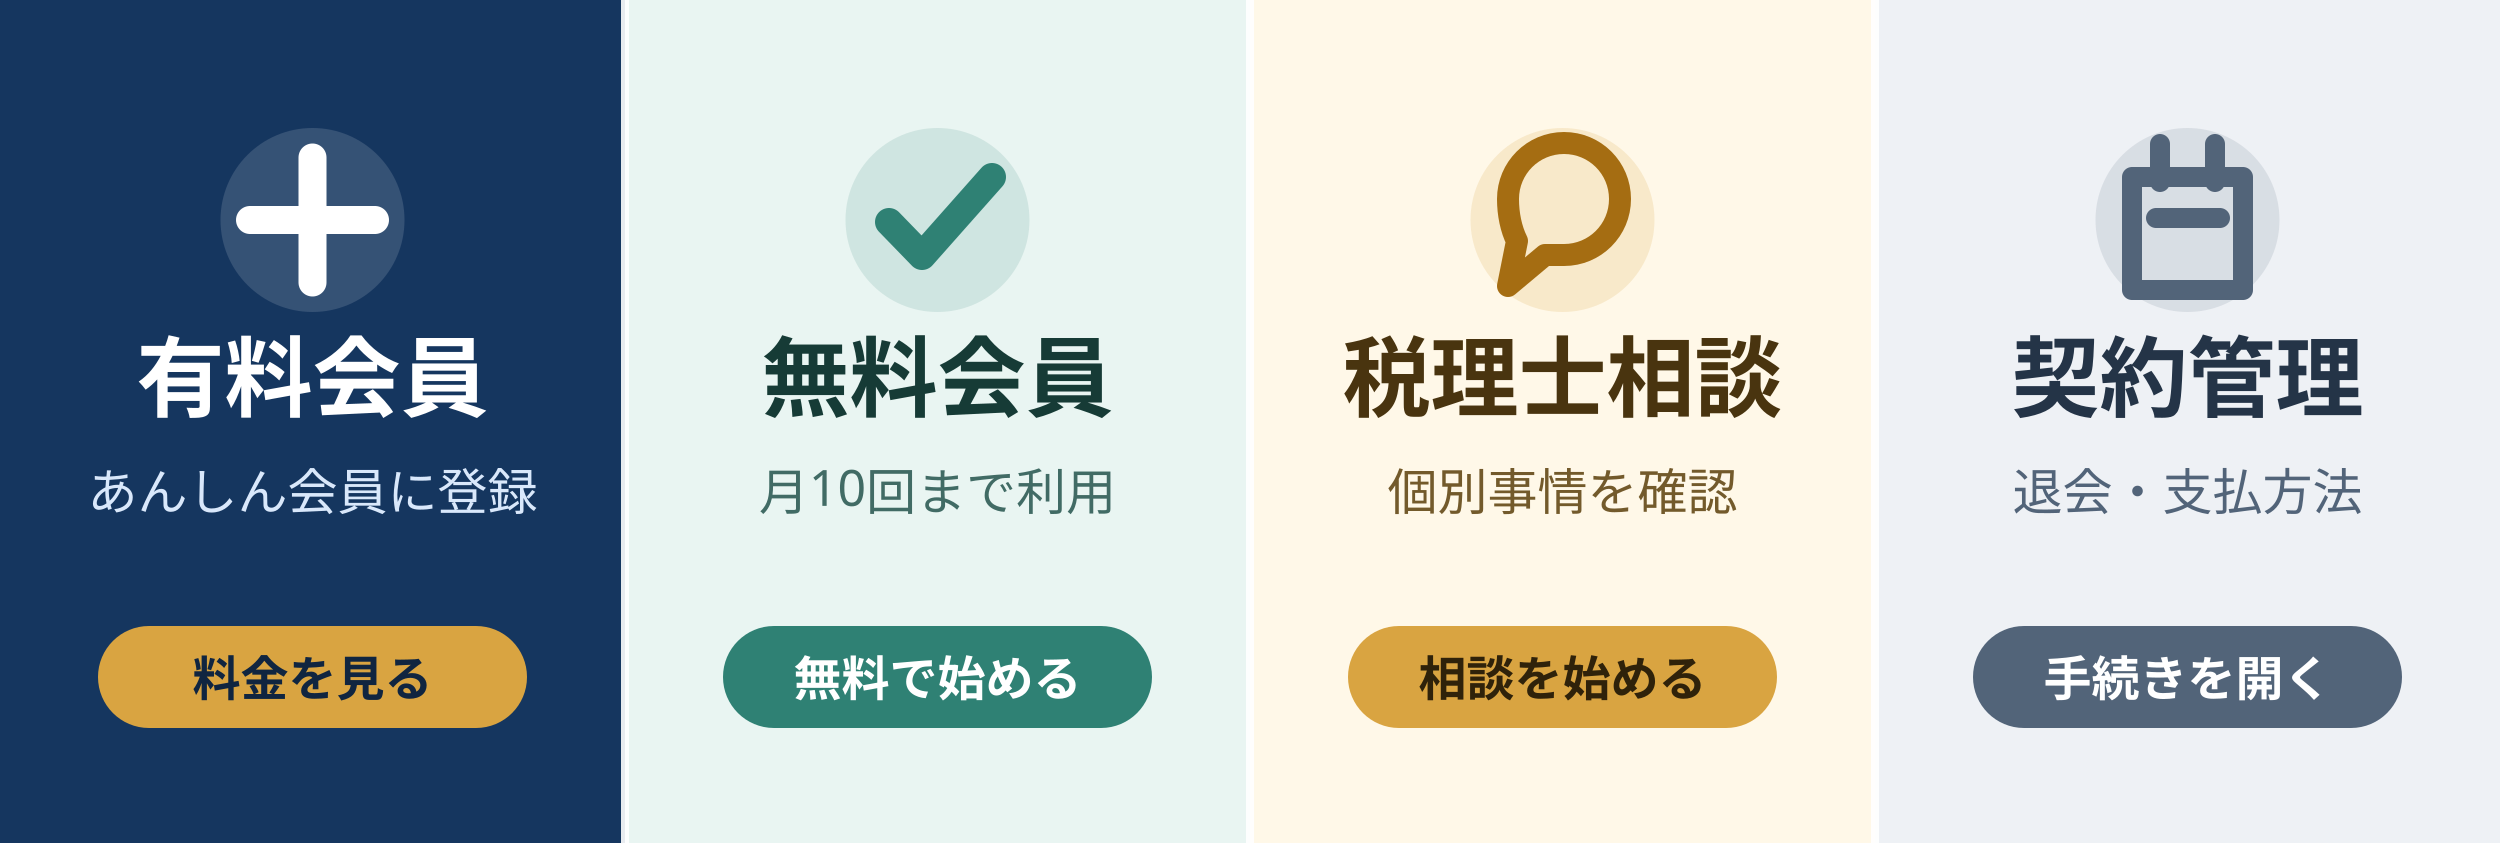
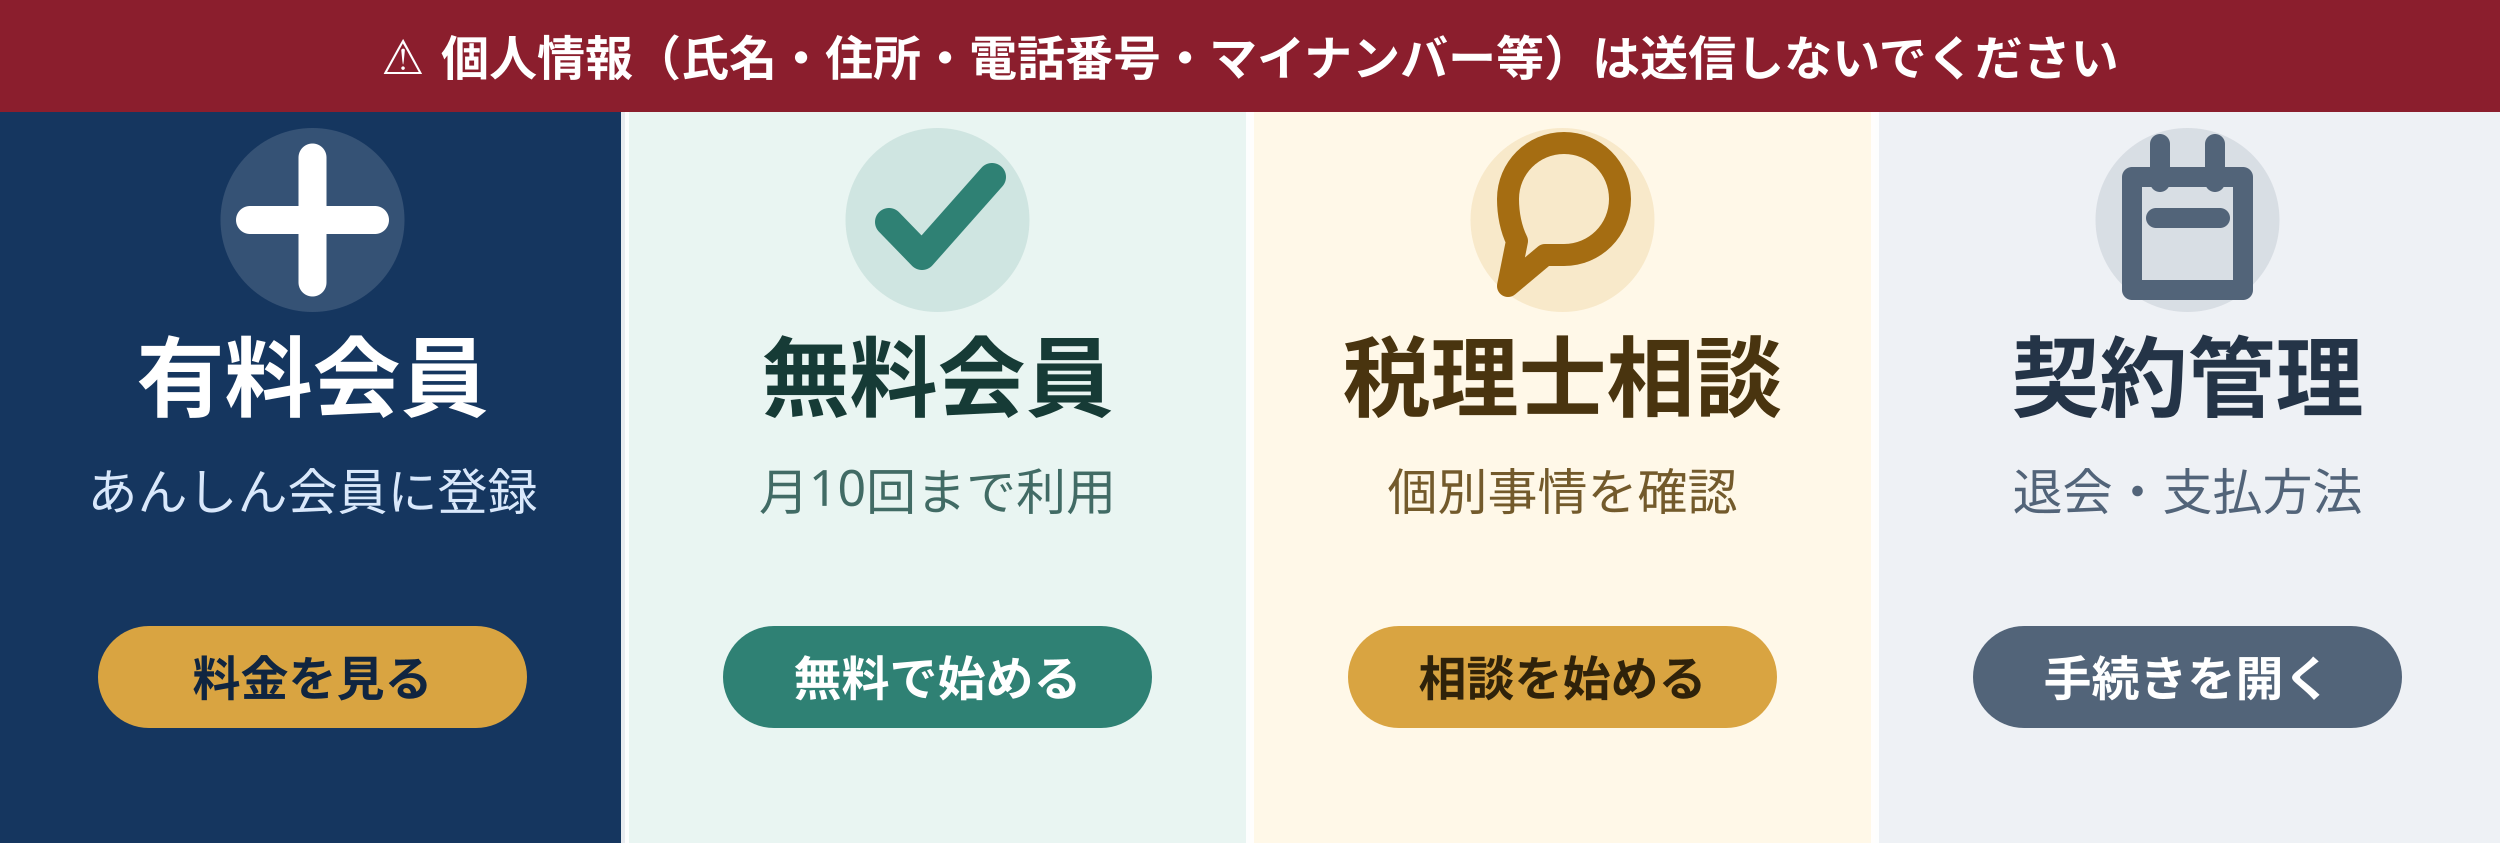
<svg xmlns="http://www.w3.org/2000/svg" width="2500" height="843" viewBox="0 0 2500 843">
  <rect width="2500" height="843" fill="#f5f7fa" />
  <g font-family="'Yu Gothic', 'Meiryo', sans-serif" text-anchor="middle">
    <rect x="0" y="0" width="625" height="843" fill="#15365f" />
    <circle cx="312.5" cy="220" r="92" fill="#ffffff" opacity="0.14" />
    <path d="M250 220h125M312.5 157.5v125" stroke="#ffffff" stroke-width="28" stroke-linecap="round" />
    <text x="312.5" y="410" fill="#ffffff" font-size="88" font-weight="700">有料会員</text>
    <text x="312.5" y="510" fill="#d9e8fb" font-size="50">あんしん会員に登録</text>
    <rect x="98" y="626" width="429" height="102" rx="51" fill="#d9a441" />
    <text x="312.5" y="696" fill="#102540" font-size="48" font-weight="700">料金を見る</text>
    <rect x="625" y="0" width="625" height="843" fill="#e9f5f2" />
    <circle cx="937.5" cy="220" r="92" fill="#2f8174" opacity="0.14" />
    <path d="M889 222l33 34 70-79" fill="none" stroke="#2f8174" stroke-width="28" stroke-linecap="round" stroke-linejoin="round" />
    <text x="937.5" y="410" fill="#163b36" font-size="88" font-weight="700">無料会員</text>
    <text x="937.5" y="510" fill="#416b65" font-size="50">月10回まで利用</text>
    <rect x="723" y="626" width="429" height="102" rx="51" fill="#2f8174" />
    <text x="937.5" y="696" fill="#ffffff" font-size="48" font-weight="700">無料で始める</text>
    <rect x="1250" y="0" width="625" height="843" fill="#fff8e8" />
    <circle cx="1562.5" cy="220" r="92" fill="#d9a441" opacity="0.18" />
    <path d="M1508 199c0-31 25-56 56-56s56 25 56 56-25 56-56 56h-19l-37 31 9-45c-6-12-9-27-9-42z" fill="none" stroke="#a56d12" stroke-width="22" stroke-linejoin="round" />
    <text x="1562.5" y="410" fill="#49340f" font-size="88" font-weight="700">税理士相談</text>
    <text x="1562.5" y="510" fill="#735a2b" font-size="50">個別事情を確認</text>
    <rect x="1348" y="626" width="429" height="102" rx="51" fill="#d9a441" />
    <text x="1562.5" y="696" fill="#2f220a" font-size="48" font-weight="700">相談を始める</text>
    <rect x="1875" y="0" width="625" height="843" fill="#eef1f5" />
    <circle cx="2187.5" cy="220" r="92" fill="#526479" opacity="0.14" />
    <path d="M2132 177h111v113h-111zM2160 144v38M2215 144v38M2156 218h64" fill="none" stroke="#526479" stroke-width="20" stroke-linecap="round" stroke-linejoin="round" />
    <text x="2187.5" y="410" fill="#243447" font-size="88" font-weight="700">契約管理</text>
    <text x="2187.5" y="510" fill="#526479" font-size="50">退会・支払方法</text>
    <rect x="1973" y="626" width="429" height="102" rx="51" fill="#526479" />
    <text x="2187.5" y="696" fill="#ffffff" font-size="48" font-weight="700">手続きを開く</text>
  </g>
+   <g font-family="'Yu Gothic', 'Meiryo', sans-serif" text-anchor="middle">
+     <rect x="0" y="0" width="2500" height="112" fill="#8b1e2d" />
+     <text x="1250" y="74" fill="#ffffff" font-size="48" font-weight="700">⚠ 個人情報（氏名・住所・電話番号・マイナンバー等）は送信しないでください</text>
+   </g>
  <g stroke="#ffffff" stroke-width="8" opacity="0.9">
-     <line x1="625" y1="0" x2="625" y2="843" />
-     <line x1="1250" y1="0" x2="1250" y2="843" />
-     <line x1="1875" y1="0" x2="1875" y2="843" />
+     <line x1="625" y1="112" x2="625" y2="843" />
+     <line x1="1250" y1="112" x2="1250" y2="843" />
+     <line x1="1875" y1="112" x2="1875" y2="843" />
  </g>
</svg>
